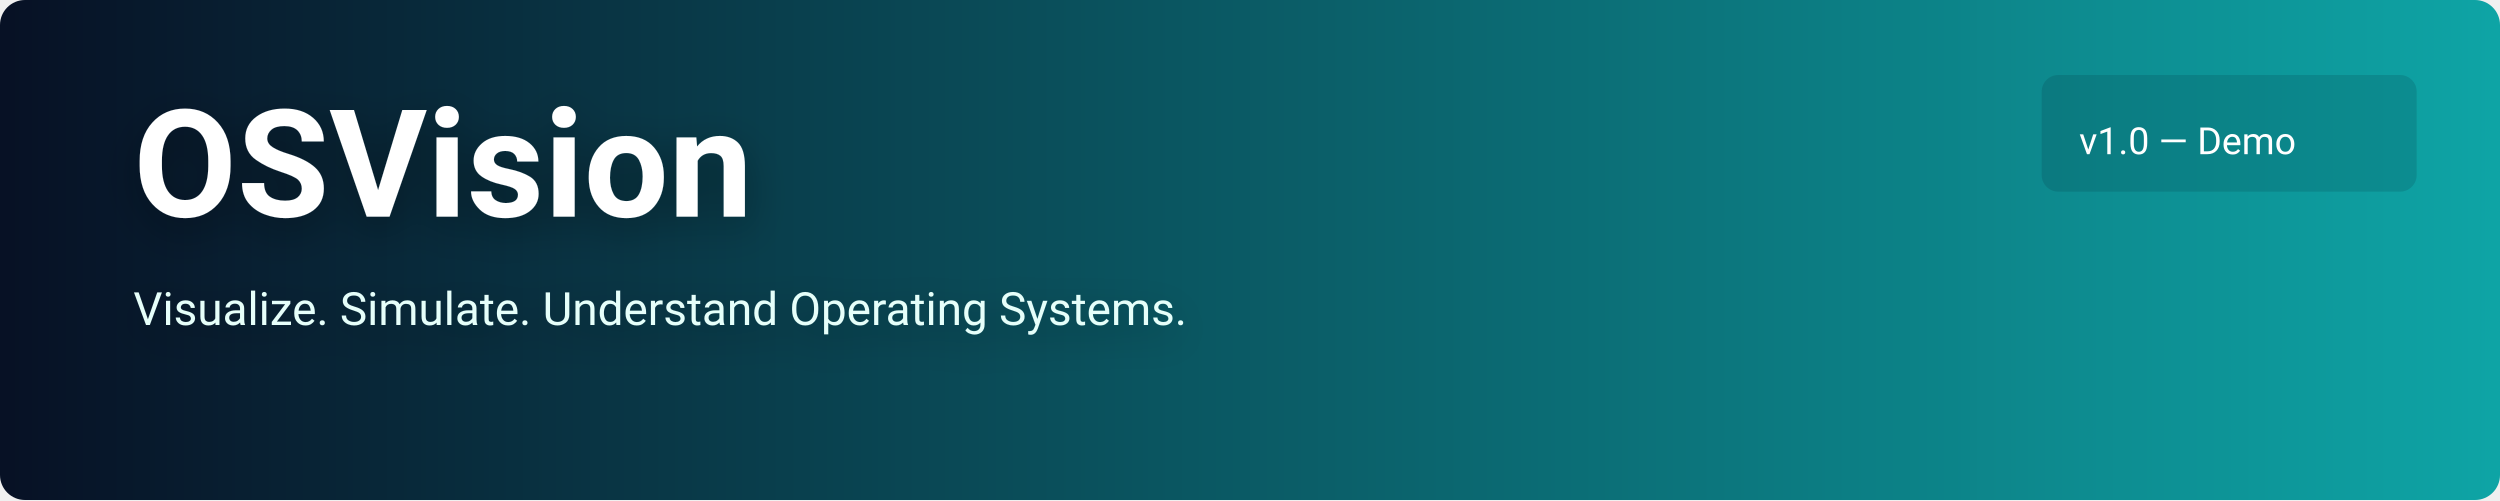
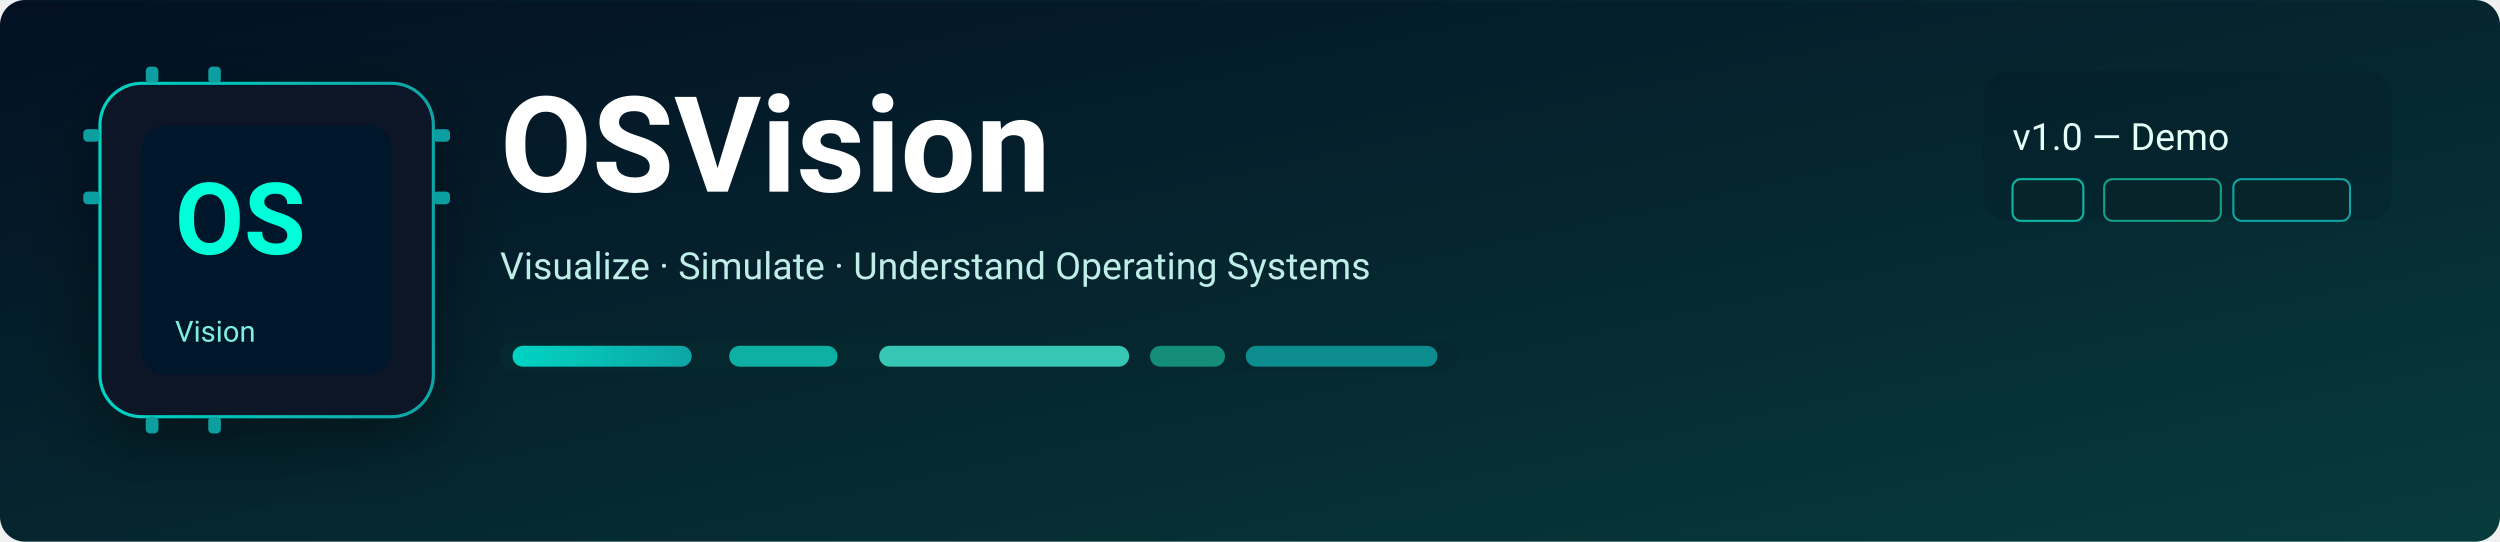
- <svg xmlns="http://www.w3.org/2000/svg" width="1200" height="240" viewBox="0 0 1200 240">
+ <svg xmlns="http://www.w3.org/2000/svg" width="1200" height="260" viewBox="0 0 1200 260" role="img" aria-label="OSVision banner">
  <defs>
-     <linearGradient id="g" x1="0" x2="1">
-       <stop offset="0" stop-color="#071024" />
+     <linearGradient id="bg" x1="0" x2="1" y1="0" y2="1">
+       <stop offset="0" stop-color="#031023" />
+       <stop offset="1" stop-color="#073b3b" />
+     </linearGradient>
+     <linearGradient id="accent" x1="0" x2="1">
+       <stop offset="0" stop-color="#00d4c2" />
      <stop offset="1" stop-color="#0ea5a6" />
    </linearGradient>
-     <filter id="f" x="-20%" y="-20%" width="140%" height="140%">
-       <feDropShadow dx="0" dy="6" stdDeviation="10" flood-color="#000" flood-opacity="0.35" />
+     <filter id="softShadow" x="-50%" y="-50%" width="200%" height="200%">
+       <feDropShadow dx="0" dy="10" stdDeviation="18" flood-color="#000" flood-opacity="0.45" />
+     </filter>
+     <pattern id="grid" width="40" height="40" patternUnits="userSpaceOnUse">
+       <path d="M40 0 H0 V40" fill="none" stroke="#07202a" stroke-opacity="0.06" stroke-width="1" />
+     </pattern>
+     <filter id="glow" x="-50%" y="-50%" width="200%" height="200%">
+       <feGaussianBlur stdDeviation="6" result="b" />
+       <feMerge>
+         <feMergeNode in="b" />
+         <feMergeNode in="SourceGraphic" />
+       </feMerge>
    </filter>
  </defs>
-   <rect width="100%" height="100%" fill="url(#g)" rx="12" />
-   <g filter="url(#f)">
-     <text x="64" y="104" font-family="Segoe UI, Roboto, Arial, sans-serif" font-size="72" fill="#ffffff" font-weight="700">OSVision</text>
-     <text x="64" y="156" font-family="Segoe UI, Roboto, Arial, sans-serif" font-size="22" fill="#e6fffa">Visualize. Simulate. Understand Operating Systems.</text>
+   <rect width="100%" height="100%" fill="url(#bg)" rx="12" />
+   <rect width="100%" height="100%" fill="url(#grid)" opacity="0.08" rx="12" />
+   <g transform="translate(48,40)" filter="url(#softShadow)">
+     <rect x="0" y="0" width="160" height="160" rx="20" fill="#071226" stroke="url(#accent)" stroke-width="1.5" />
+     <g fill="#0ea5a6" opacity="0.95">
+       <rect x="-8" y="22" width="8" height="6" rx="2" />
+       <rect x="-8" y="52" width="8" height="6" rx="2" />
+       <rect x="160" y="22" width="8" height="6" rx="2" />
+       <rect x="160" y="52" width="8" height="6" rx="2" />
+       <rect x="22" y="-8" width="6" height="8" rx="2" />
+       <rect x="52" y="-8" width="6" height="8" rx="2" />
+       <rect x="22" y="160" width="6" height="8" rx="2" />
+       <rect x="52" y="160" width="6" height="8" rx="2" />
+     </g>
+     <rect x="20" y="20" width="120" height="120" rx="12" fill="#02182a" />
+     <g transform="translate(36,36)">
+       <text x="0" y="46" font-family="Segoe UI, Roboto, Arial, sans-serif" font-size="48" fill="#00ffd8" font-weight="700">OS</text>
+       <text x="0" y="88" font-family="Segoe UI, Roboto, Arial, sans-serif" font-size="14" fill="#7ef0e0">Vision</text>
+     </g>
  </g>
-   <g transform="translate(980,36)">
-     <rect x="0" y="0" width="180" height="56" rx="8" fill="#021524" opacity="0.14" />
-     <text x="18" y="38" font-family="Segoe UI, Roboto, Arial, sans-serif" font-size="18" fill="#ffffff">v1.0 — Demo</text>
+   <g transform="translate(240,54)">
+     <text x="0" y="38" font-family="Segoe UI, Roboto, Arial, sans-serif" font-size="64" fill="#ffffff" font-weight="700">OSVision</text>
+     <text x="0" y="80" font-family="Segoe UI, Roboto, Arial, sans-serif" font-size="18" fill="#bfeee8">Visualize · Simulate · Understand Operating Systems</text>
+     <g transform="translate(0,110)">
+       <rect x="0" y="0" width="460" height="14" rx="7" fill="#05282f" />
+       <rect x="6" y="2" width="86" height="10" rx="5" fill="url(#accent)" />
+       <rect x="110" y="2" width="52" height="10" rx="5" fill="#0fb7a9" opacity="0.95" />
+       <rect x="182" y="2" width="120" height="10" rx="5" fill="#3dd6c2" opacity="0.9" />
+       <rect x="312" y="2" width="36" height="10" rx="5" fill="#16a085" opacity="0.85" />
+       <rect x="358" y="2" width="92" height="10" rx="5" fill="#0ea5a6" opacity="0.8" />
+     </g>
  </g>
+   <g transform="translate(952,34)">
+     <rect x="0" y="0" width="196" height="72" rx="12" fill="#00121a" opacity="0.18" />
+     <g transform="translate(14,18)">
+       <text x="0" y="20" font-family="Segoe UI, Roboto, Arial, sans-serif" font-size="18" fill="#e6fff9">v1.0 — Demo</text>
+       <g transform="translate(0,34)">
+         <rect x="0" y="0" width="34" height="20" rx="4" fill="#06242a" stroke="#0fb7a9" stroke-width="1" />
+         <rect x="44" y="0" width="56" height="20" rx="4" fill="#06242a" stroke="#16a085" stroke-width="1" />
+         <rect x="106" y="0" width="56" height="20" rx="4" fill="#06242a" stroke="#0ea5a6" stroke-width="1" />
+       </g>
+     </g>
+   </g>
+   <rect x="0" y="0" width="1200" height="1" fill="#0ff" opacity="0.02" />
</svg>
